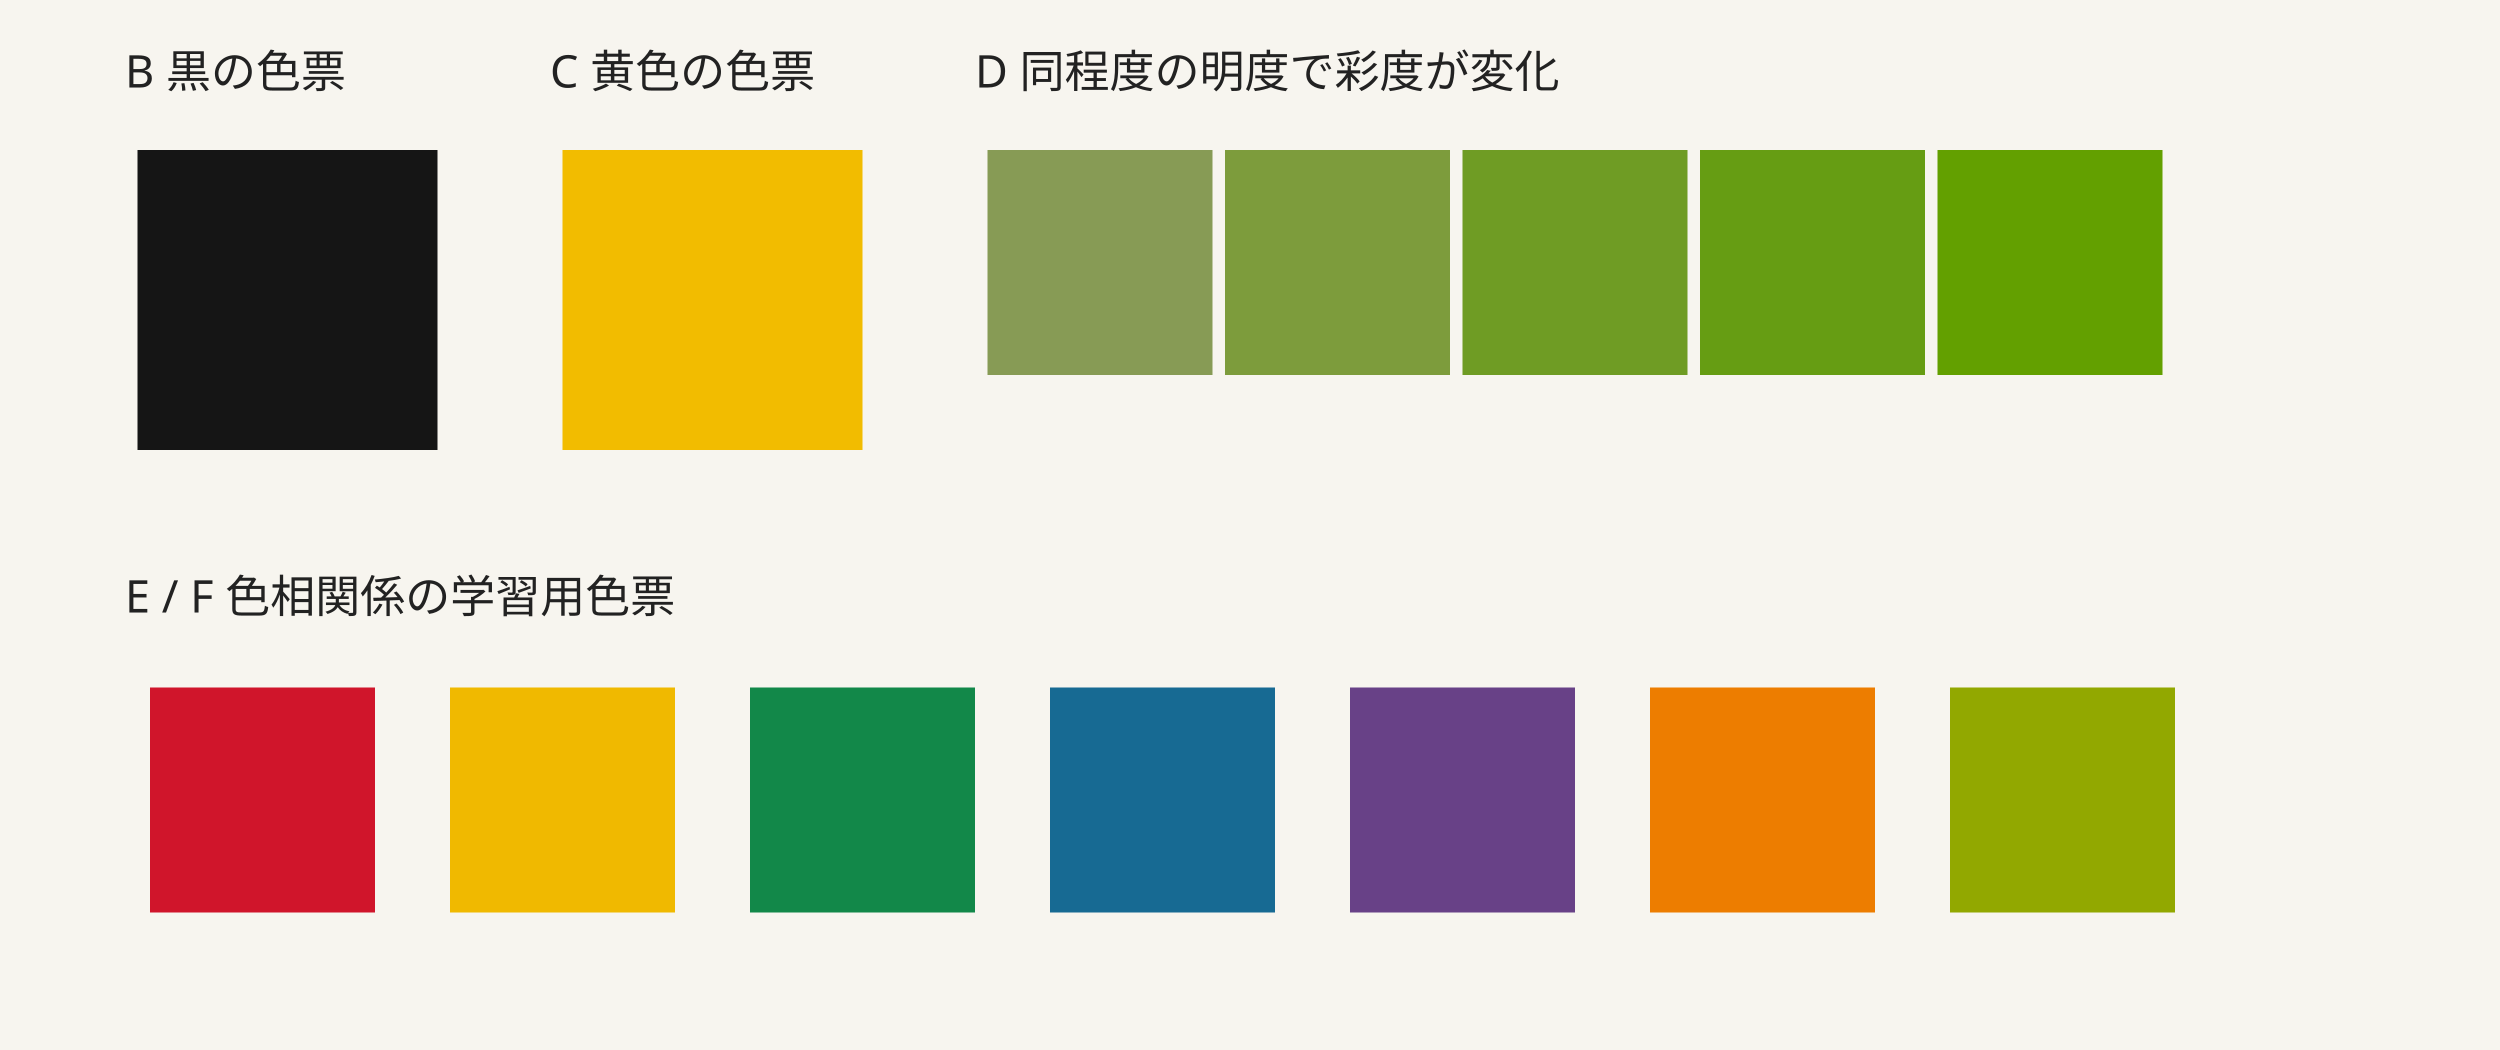
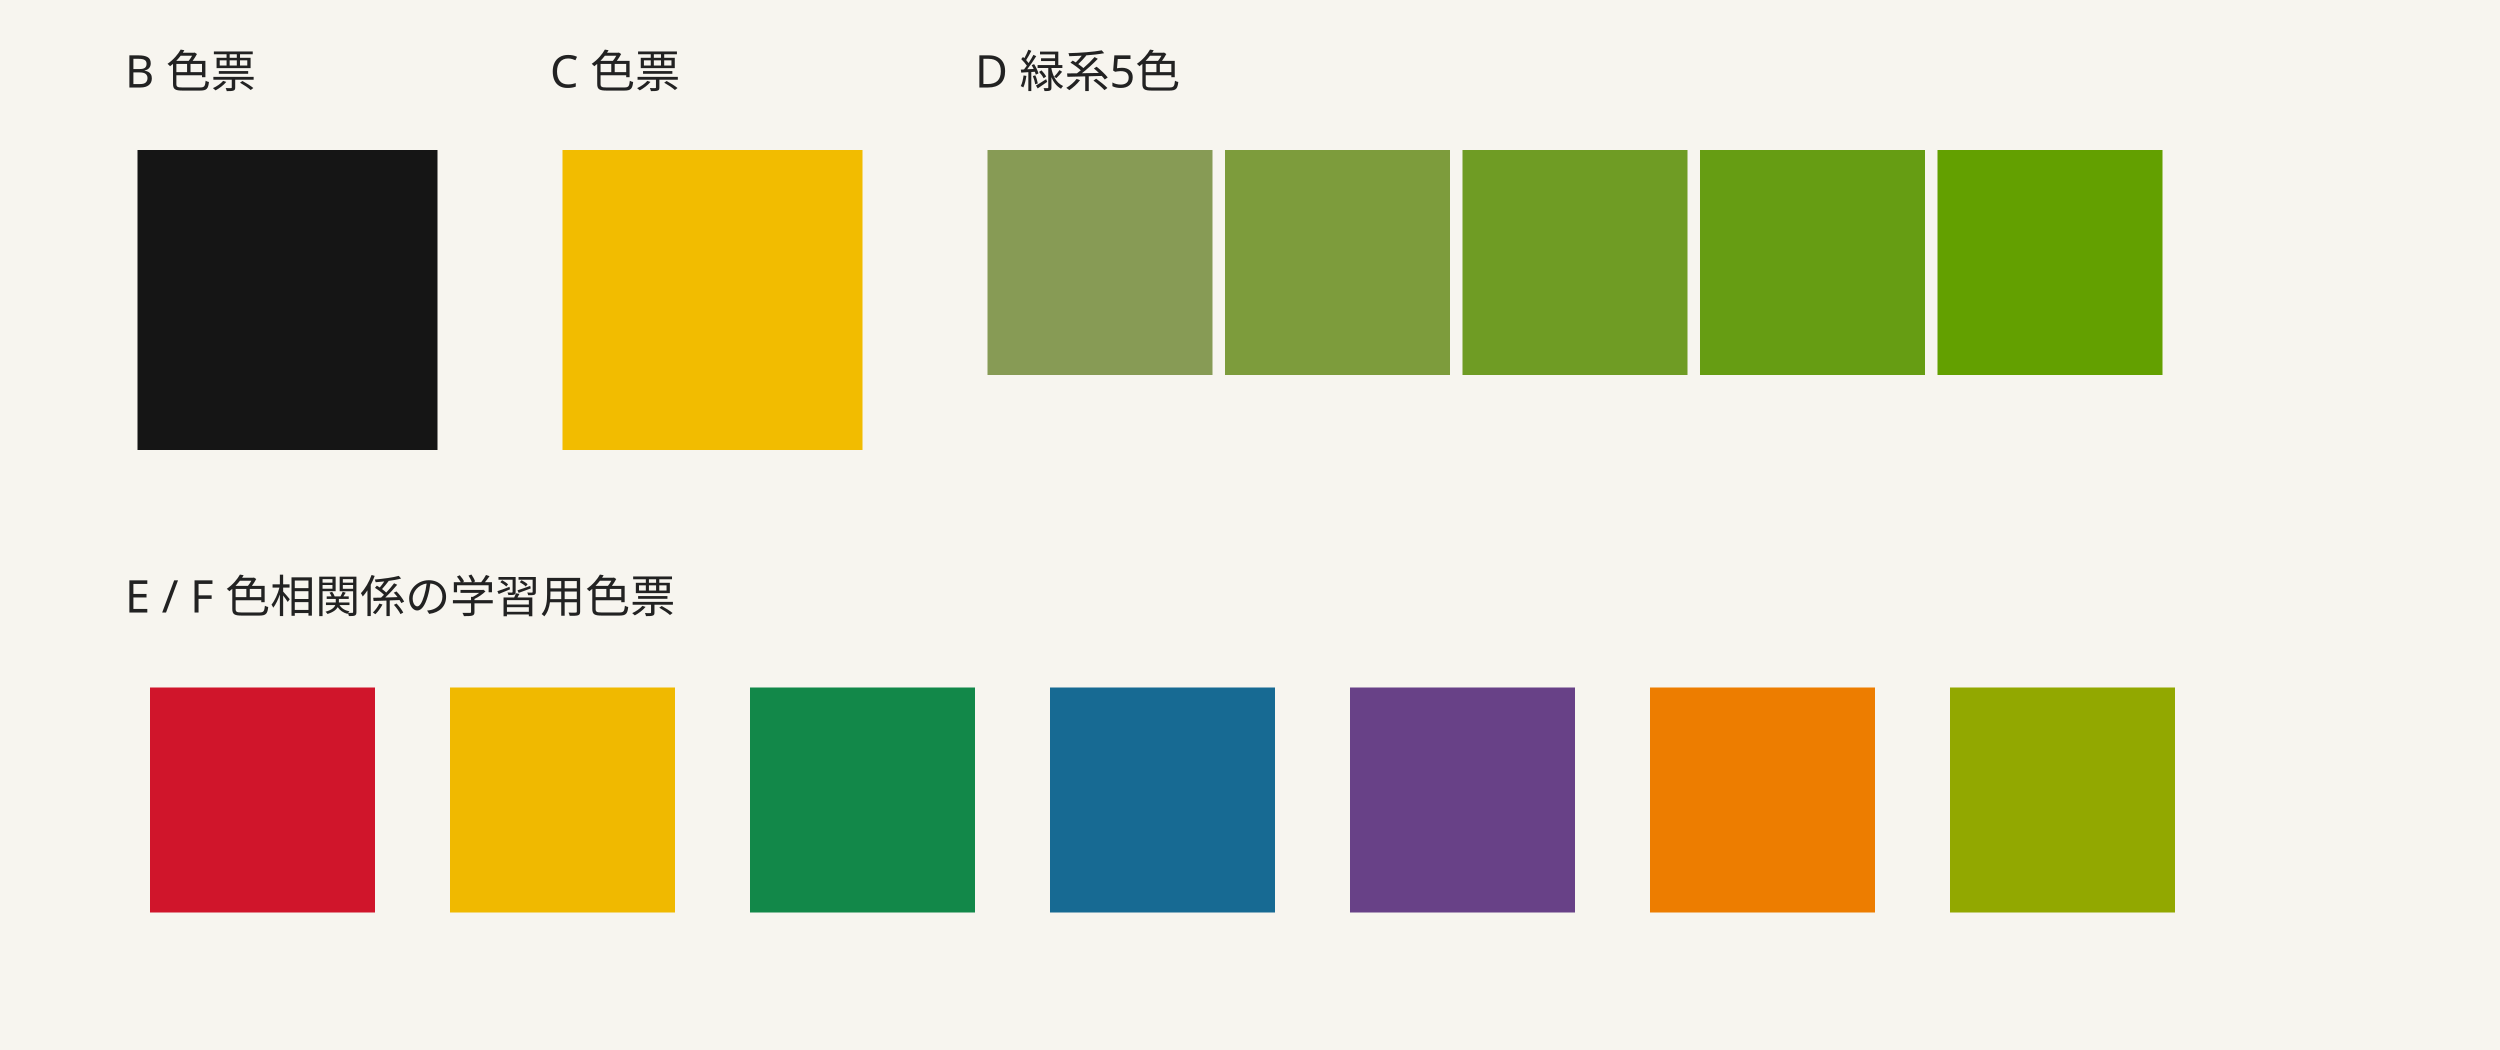
<svg xmlns="http://www.w3.org/2000/svg" viewBox="0 0 1000 420">
  <rect width="1000" height="420" fill="#f7f5ef" />
  <g font-family="sans-serif" fill="#222">
-     <text x="50" y="35" font-size="18">B 黒の色票</text>
-     <text x="220" y="35" font-size="18">C 黄色の色票</text>
-     <text x="390" y="35" font-size="18">D 同程度の明度で彩度が変化</text>
+     <text x="50" y="35" font-size="18">B 色票</text>
+     <text x="220" y="35" font-size="18">C 色票</text>
+     <text x="390" y="35" font-size="18">D 緑系5色</text>
    <text x="50" y="245" font-size="18">E / F 色相関係の学習用色票</text>
  </g>
  <rect x="55" y="60" width="120" height="120" fill="#151515" />
  <rect x="225" y="60" width="120" height="120" fill="#f2bc00" />
  <g>
    <rect x="395" y="60" width="90" height="90" fill="#879b55" />
    <rect x="490" y="60" width="90" height="90" fill="#7d9c3c" />
    <rect x="585" y="60" width="90" height="90" fill="#6f9c24" />
    <rect x="680" y="60" width="90" height="90" fill="#669d13" />
    <rect x="775" y="60" width="90" height="90" fill="#63a000" />
  </g>
  <g>
    <rect x="60" y="275" width="90" height="90" fill="#d0152b" />
    <rect x="180" y="275" width="90" height="90" fill="#f0b900" />
    <rect x="300" y="275" width="90" height="90" fill="#128849" />
    <rect x="420" y="275" width="90" height="90" fill="#176a93" />
    <rect x="540" y="275" width="90" height="90" fill="#684187" />
    <rect x="660" y="275" width="90" height="90" fill="#ed7d00" />
    <rect x="780" y="275" width="90" height="90" fill="#92a800" />
  </g>
</svg>
